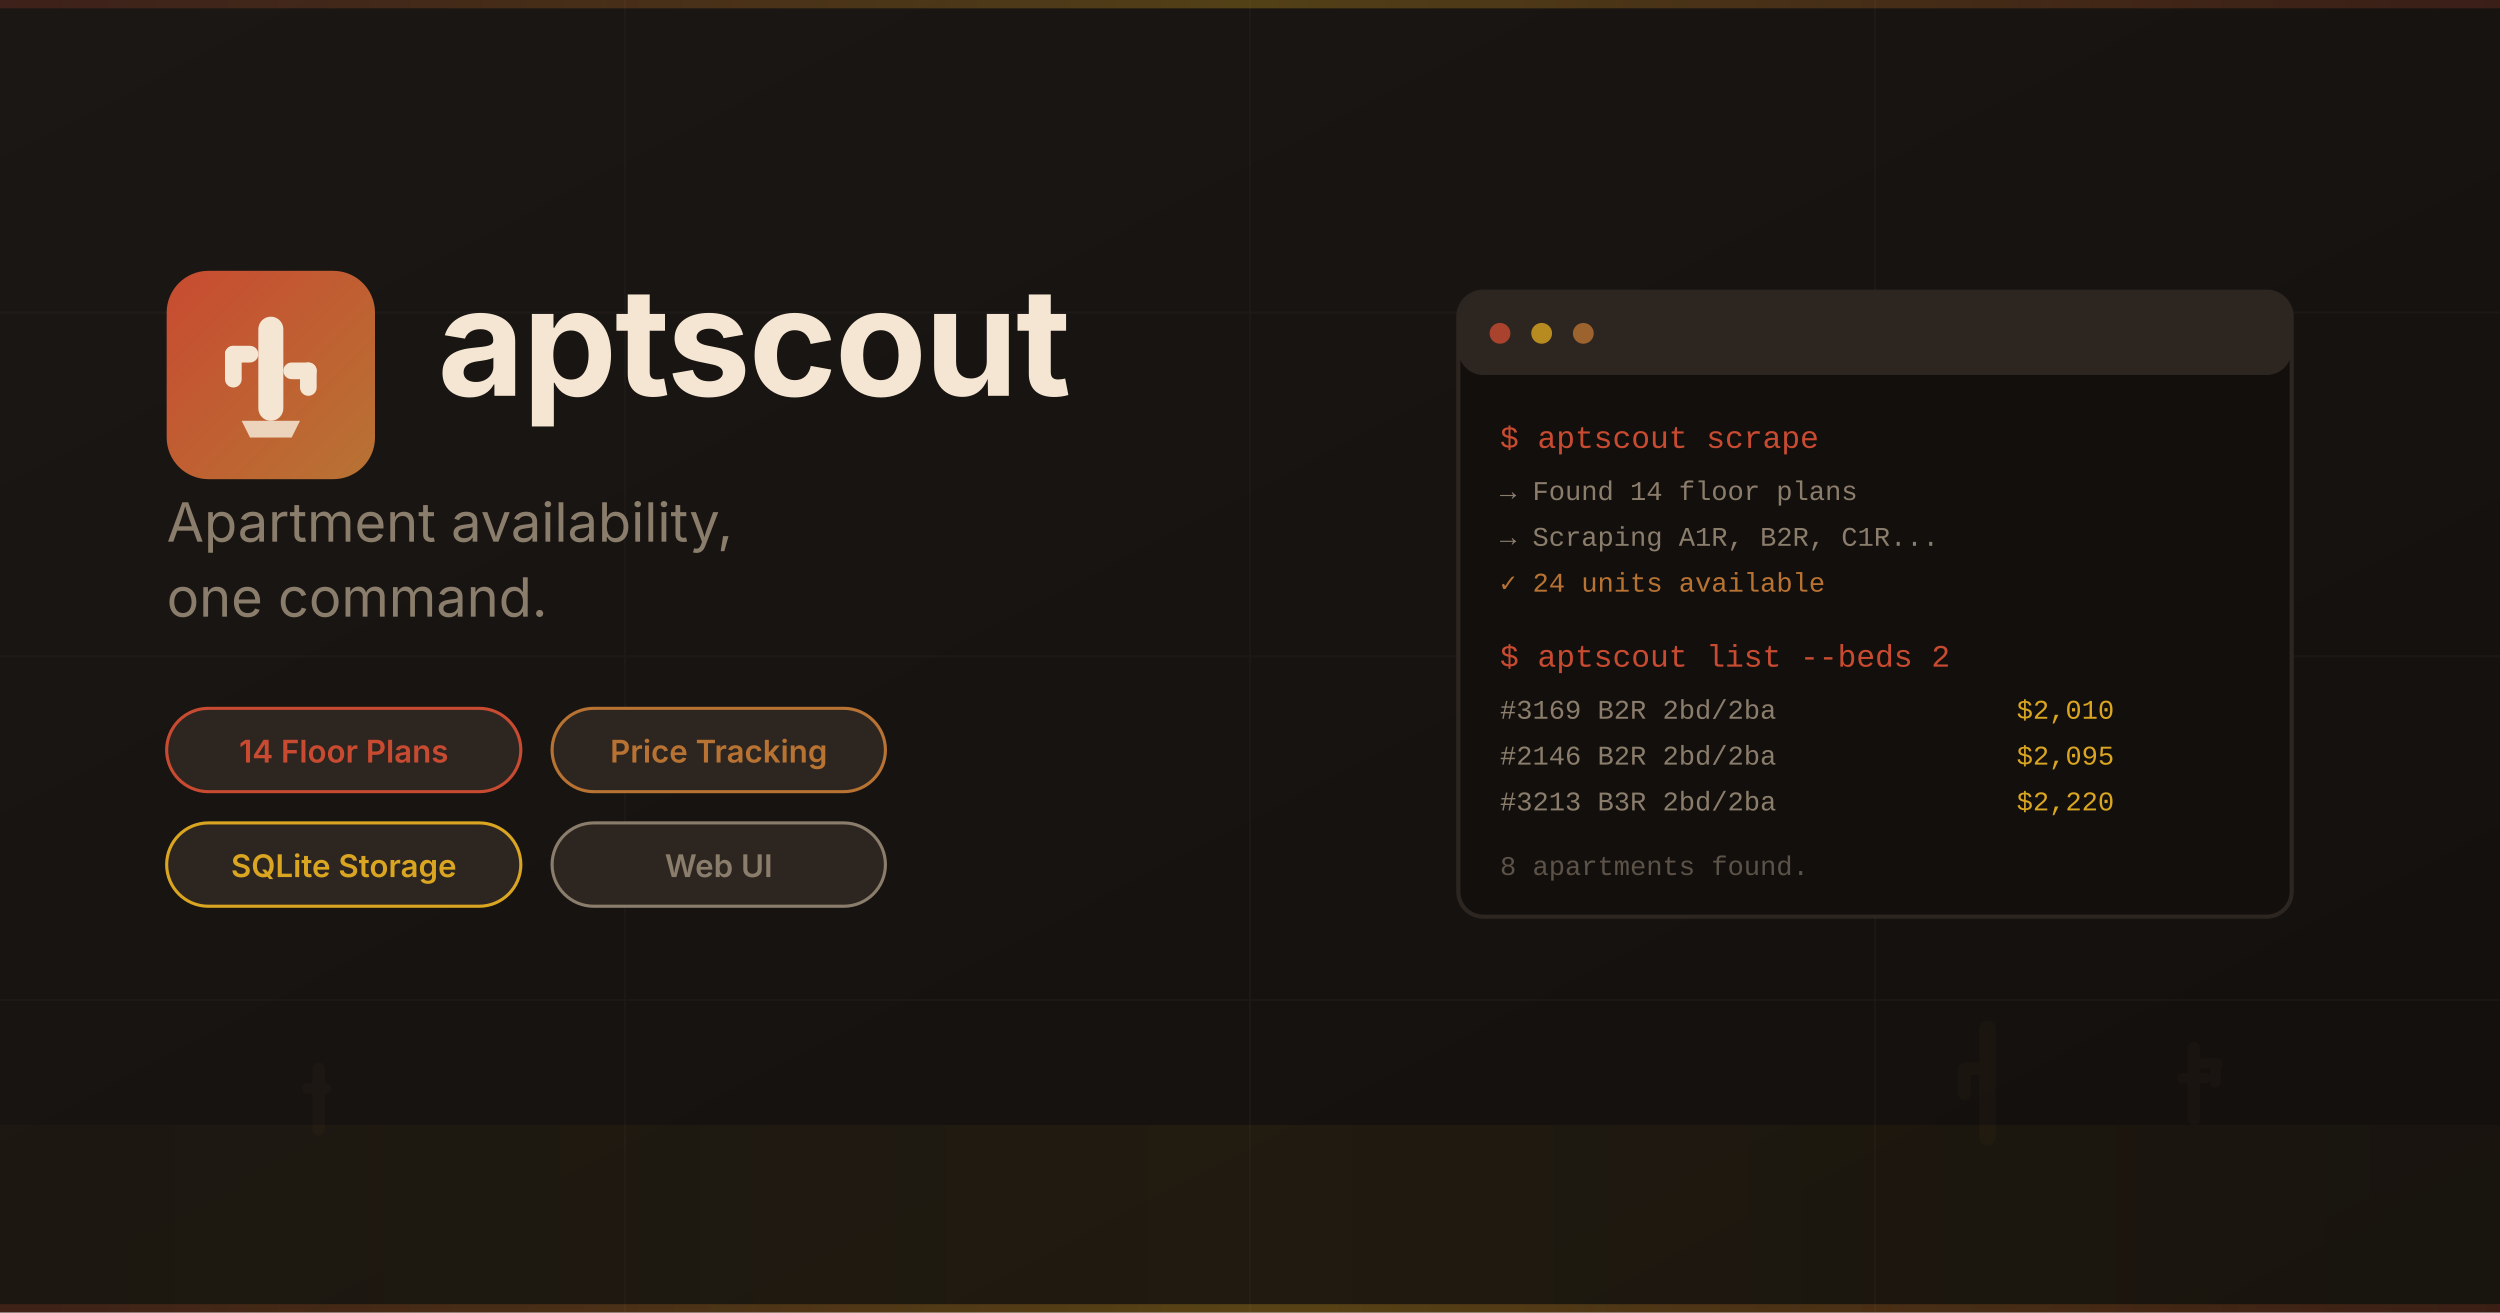
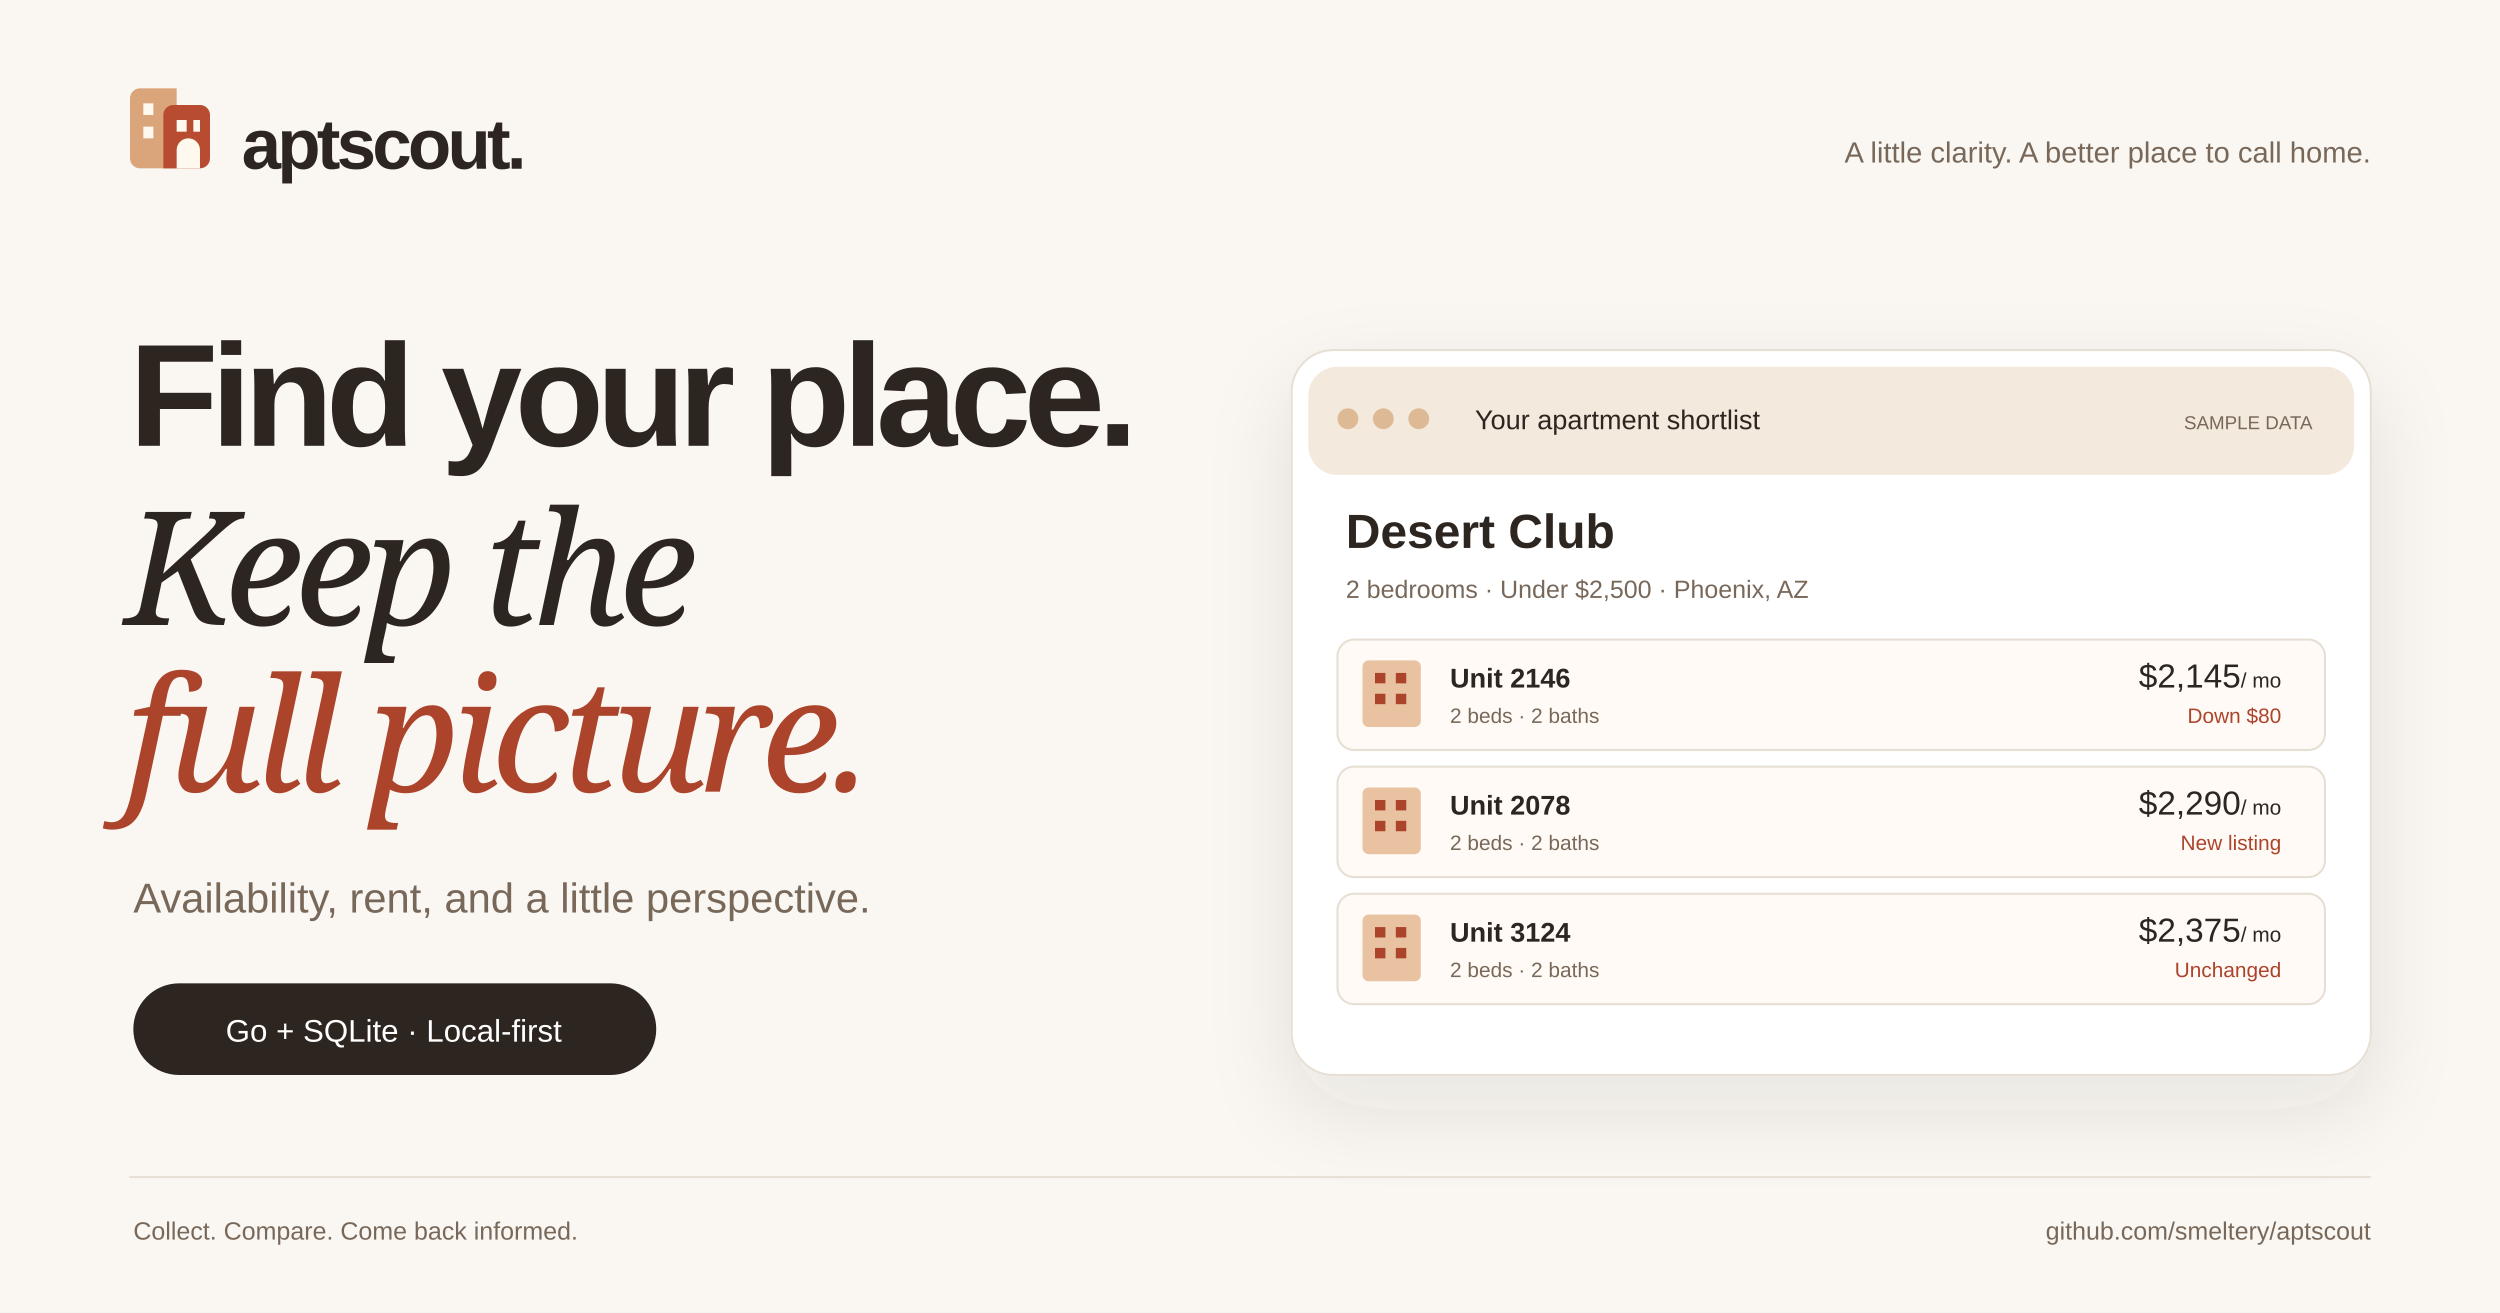
- <svg xmlns="http://www.w3.org/2000/svg" viewBox="0 0 1200 630">
+ <svg xmlns="http://www.w3.org/2000/svg" width="1200" height="630" viewBox="0 0 1200 630">
  <defs>
-     <linearGradient id="bgGradient" x1="0%" y1="0%" x2="100%" y2="100%">
-       <stop offset="0%" style="stop-color:#1a1714;stop-opacity:1" />
-       <stop offset="100%" style="stop-color:#120f0d;stop-opacity:1" />
-     </linearGradient>
-     <linearGradient id="logoGradient" x1="0%" y1="0%" x2="100%" y2="100%">
-       <stop offset="0%" style="stop-color:#C84B31;stop-opacity:1" />
-       <stop offset="100%" style="stop-color:#B87333;stop-opacity:1" />
-     </linearGradient>
-     <linearGradient id="accentGradient" x1="0%" y1="0%" x2="100%" y2="0%">
-       <stop offset="0%" style="stop-color:#C84B31;stop-opacity:0.2" />
-       <stop offset="50%" style="stop-color:#DAA520;stop-opacity:0.3" />
-       <stop offset="100%" style="stop-color:#C84B31;stop-opacity:0.2" />
-     </linearGradient>
-     <linearGradient id="sandGradient" x1="0%" y1="0%" x2="100%" y2="0%">
-       <stop offset="0%" style="stop-color:#DAA520;stop-opacity:0.03" />
-       <stop offset="50%" style="stop-color:#DAA520;stop-opacity:0.06" />
-       <stop offset="100%" style="stop-color:#DAA520;stop-opacity:0.03" />
-     </linearGradient>
+     <filter id="shadow" x="-20%" y="-20%" width="140%" height="160%">
+       <feDropShadow dx="0" dy="16" stdDeviation="20" flood-color="#373d33" flood-opacity=".1" />
+     </filter>
  </defs>
-   <rect width="1200" height="630" fill="url(#bgGradient)" />
-   <rect y="540" width="1200" height="90" fill="url(#sandGradient)" />
-   <g opacity="0.03">
-     <line x1="0" y1="150" x2="1200" y2="150" stroke="#F5E6D3" stroke-width="1" />
-     <line x1="0" y1="315" x2="1200" y2="315" stroke="#F5E6D3" stroke-width="1" />
-     <line x1="0" y1="480" x2="1200" y2="480" stroke="#F5E6D3" stroke-width="1" />
-     <line x1="300" y1="0" x2="300" y2="630" stroke="#F5E6D3" stroke-width="1" />
-     <line x1="600" y1="0" x2="600" y2="630" stroke="#F5E6D3" stroke-width="1" />
-     <line x1="900" y1="0" x2="900" y2="630" stroke="#F5E6D3" stroke-width="1" />
+   <rect width="1200" height="630" fill="#faf7f2" />
+   <g font-family="Arial, Helvetica, sans-serif" fill="#2d2520">
+     <g transform="translate(56 36) scale(.8)">
+       <path d="M8 14a6 6 0 0 1 6-6h22v48H14a6 6 0 0 1-6-6Z" fill="#dba57b" />
+       <path d="M28 24a6 6 0 0 1 6-6h16a6 6 0 0 1 6 6v26a6 6 0 0 1-6 6H28Z" fill="#b74c30" />
+       <path d="M16 17h6v7h-6zm0 14h6v7h-6zm20-4h6v7h-6zm10 0h4v7h-4z" fill="#fff8ef" />
+       <path d="M36 56V45a7 7 0 0 1 14 0v11Z" fill="#fff8ef" />
+     </g>
+     <text x="116" y="81" font-size="34" font-weight="700" letter-spacing="-1.8">aptscout.</text>
+     <text x="1138" y="78" text-anchor="end" font-size="14" fill="#78685a">A little clarity. A better place to call home.</text>
+     <text x="62" y="214" font-size="70" font-weight="600" letter-spacing="-3.5">Find your place.</text>
+     <g font-family="Georgia, serif" font-style="italic" font-size="76" letter-spacing="-3.8">
+       <text x="60" y="300">Keep the</text>
+       <text x="60" y="380" fill="#ac432b">full picture.</text>
+     </g>
+     <text x="64" y="438" font-size="20" fill="#78685a">Availability, rent, and a little perspective.</text>
+     <rect x="64" y="472" width="251" height="44" rx="22" fill="#2d2520" />
+     <text x="189" y="500" text-anchor="middle" fill="white" font-size="15">Go + SQLite · Local-first</text>
+     <g transform="translate(620 168)">
+       <rect width="518" height="348" rx="20" fill="white" stroke="#e7dfd4" filter="url(#shadow)" />
+       <rect x="8" y="8" width="502" height="52" rx="14" fill="#f3e9dc" />
+       <circle cx="27" cy="33" r="5" fill="#deb995" />
+       <circle cx="44" cy="33" r="5" fill="#deb995" />
+       <circle cx="61" cy="33" r="5" fill="#deb995" />
+       <text x="88" y="38" font-size="13">Your apartment shortlist</text>
+       <text x="490" y="38" text-anchor="end" font-size="9" fill="#78685a">SAMPLE DATA</text>
+       <text x="26" y="95" font-size="23" font-weight="600">Desert Club</text>
+       <text x="26" y="119" font-size="12" fill="#78685a">2 bedrooms · Under $2,500 · Phoenix, AZ</text>
+       <rect x="22" y="139" width="474" height="53" rx="8" fill="#fffaf5" stroke="#e7dfd4" />
+       <rect x="34" y="149" width="28" height="32" rx="3" fill="#e9c3a1" />
+       <path d="M40 155h5v5h-5zm10 0h5v5h-5zM40 165h5v5h-5zm10 0h5v5h-5z" fill="#ac432b" />
+       <text x="76" y="162" font-size="13" font-weight="600">Unit 2146</text>
+       <text x="76" y="179" font-size="10" fill="#78685a">2 beds · 2 baths</text>
+       <text x="475" y="162" text-anchor="end" font-size="16">$2,145<tspan font-size="10"> / mo</tspan>
+       </text>
+       <text x="475" y="179" text-anchor="end" font-size="10" fill="#ac432b">Down $80</text>
+       <rect x="22" y="200" width="474" height="53" rx="8" fill="#fffaf5" stroke="#e7dfd4" />
+       <rect x="34" y="210" width="28" height="32" rx="3" fill="#e9c3a1" />
+       <path d="M40 216h5v5h-5zm10 0h5v5h-5zM40 226h5v5h-5zm10 0h5v5h-5z" fill="#ac432b" />
+       <text x="76" y="223" font-size="13" font-weight="600">Unit 2078</text>
+       <text x="76" y="240" font-size="10" fill="#78685a">2 beds · 2 baths</text>
+       <text x="475" y="223" text-anchor="end" font-size="16">$2,290<tspan font-size="10"> / mo</tspan>
+       </text>
+       <text x="475" y="240" text-anchor="end" font-size="10" fill="#ac432b">New listing</text>
+       <rect x="22" y="261" width="474" height="53" rx="8" fill="#fffaf5" stroke="#e7dfd4" />
+       <rect x="34" y="271" width="28" height="32" rx="3" fill="#e9c3a1" />
+       <path d="M40 277h5v5h-5zm10 0h5v5h-5zM40 287h5v5h-5zm10 0h5v5h-5z" fill="#ac432b" />
+       <text x="76" y="284" font-size="13" font-weight="600">Unit 3124</text>
+       <text x="76" y="301" font-size="10" fill="#78685a">2 beds · 2 baths</text>
+       <text x="475" y="284" text-anchor="end" font-size="16">$2,375<tspan font-size="10"> / mo</tspan>
+       </text>
+       <text x="475" y="301" text-anchor="end" font-size="10" fill="#ac432b">Unchanged</text>
+     </g>
+     <path d="M62 565H1138" stroke="#e7dfd4" />
+     <text x="64" y="595" font-size="12" fill="#78685a">Collect. Compare. Come back informed.</text>
+     <text x="1138" y="595" text-anchor="end" font-size="12" fill="#78685a">github.com/smeltery/aptscout</text>
  </g>
-   <rect width="1200" height="4" fill="url(#accentGradient)" />
-   <g transform="translate(80, 130)">
-     <rect width="100" height="100" rx="20" fill="url(#logoGradient)" />
-     <g transform="translate(50, 50)">
-       <rect x="-6" y="-28" width="12" height="50" rx="6" fill="#F5E6D3" />
-       <rect x="-22" y="-14" width="16" height="8" rx="4" fill="#F5E6D3" />
-       <rect x="-22" y="-14" width="8" height="20" rx="4" fill="#F5E6D3" />
-       <rect x="6" y="-6" width="16" height="8" rx="4" fill="#F5E6D3" />
-       <rect x="14" y="-6" width="8" height="16" rx="4" fill="#F5E6D3" />
-       <path d="M -14,22 L 14,22 L 10,30 L -10,30 Z" fill="#F5E6D3" opacity="0.85" />
-     </g>
-   </g>
-   <text x="210" y="190" font-family="-apple-system, BlinkMacSystemFont, 'Segoe UI', sans-serif" font-size="72" font-weight="700" fill="#F5E6D3" letter-spacing="-1">
-     aptscout
-   </text>
-   <text x="80" y="260" font-family="-apple-system, BlinkMacSystemFont, 'Segoe UI', sans-serif" font-size="26" font-weight="400" fill="#8B7D6B" letter-spacing="0">
-     Apartment availability,
-   </text>
-   <text x="80" y="296" font-family="-apple-system, BlinkMacSystemFont, 'Segoe UI', sans-serif" font-size="26" font-weight="400" fill="#8B7D6B" letter-spacing="0">
-     one command.
-   </text>
-   <g transform="translate(80, 340)">
-     <rect x="0" y="0" width="170" height="40" rx="20" fill="#2d2520" stroke="#C84B31" stroke-width="1.5" />
-     <text x="85" y="26" font-family="-apple-system, BlinkMacSystemFont, 'Segoe UI', sans-serif" font-size="15" font-weight="600" fill="#C84B31" text-anchor="middle">
-       14 Floor Plans
-     </text>
-     <rect x="185" y="0" width="160" height="40" rx="20" fill="#2d2520" stroke="#B87333" stroke-width="1.5" />
-     <text x="265" y="26" font-family="-apple-system, BlinkMacSystemFont, 'Segoe UI', sans-serif" font-size="15" font-weight="600" fill="#B87333" text-anchor="middle">
-       Price Tracking
-     </text>
-     <rect x="0" y="55" width="170" height="40" rx="20" fill="#2d2520" stroke="#DAA520" stroke-width="1.5" />
-     <text x="85" y="81" font-family="-apple-system, BlinkMacSystemFont, 'Segoe UI', sans-serif" font-size="15" font-weight="600" fill="#DAA520" text-anchor="middle">
-       SQLite Storage
-     </text>
-     <rect x="185" y="55" width="160" height="40" rx="20" fill="#2d2520" stroke="#8B7D6B" stroke-width="1.5" />
-     <text x="265" y="81" font-family="-apple-system, BlinkMacSystemFont, 'Segoe UI', sans-serif" font-size="15" font-weight="600" fill="#8B7D6B" text-anchor="middle">
-       Web UI
-     </text>
-   </g>
-   <g transform="translate(700, 140)">
-     <rect width="400" height="300" rx="12" fill="#120f0d" stroke="#2d2520" stroke-width="2" />
-     <rect width="400" height="40" rx="12" fill="#2d2520" />
-     <circle cx="20" cy="20" r="5" fill="#C84B31" opacity="0.8" />
-     <circle cx="40" cy="20" r="5" fill="#DAA520" opacity="0.8" />
-     <circle cx="60" cy="20" r="5" fill="#B87333" opacity="0.8" />
-     <text x="20" y="75" font-family="'SF Mono', Monaco, 'Courier New', monospace" font-size="15" fill="#C84B31" font-weight="500">$ aptscout scrape</text>
-     <text x="20" y="100" font-family="'SF Mono', Monaco, 'Courier New', monospace" font-size="13" fill="#8B7D6B">→ Found 14 floor plans</text>
-     <text x="20" y="122" font-family="'SF Mono', Monaco, 'Courier New', monospace" font-size="13" fill="#8B7D6B">→ Scraping A1R, B2R, C1R...</text>
-     <text x="20" y="144" font-family="'SF Mono', Monaco, 'Courier New', monospace" font-size="13" fill="#B87333">✓ 24 units available</text>
-     <text x="20" y="180" font-family="'SF Mono', Monaco, 'Courier New', monospace" font-size="15" fill="#C84B31" font-weight="500">$ aptscout list --beds 2</text>
-     <text x="20" y="205" font-family="'SF Mono', Monaco, 'Courier New', monospace" font-size="13" fill="#8B7D6B">#3169  B2R  2bd/2ba</text>
-     <text x="268" y="205" font-family="'SF Mono', Monaco, 'Courier New', monospace" font-size="13" fill="#DAA520">$2,010</text>
-     <text x="20" y="227" font-family="'SF Mono', Monaco, 'Courier New', monospace" font-size="13" fill="#8B7D6B">#2146  B2R  2bd/2ba</text>
-     <text x="268" y="227" font-family="'SF Mono', Monaco, 'Courier New', monospace" font-size="13" fill="#DAA520">$2,095</text>
-     <text x="20" y="249" font-family="'SF Mono', Monaco, 'Courier New', monospace" font-size="13" fill="#8B7D6B">#3213  B3R  2bd/2ba</text>
-     <text x="268" y="249" font-family="'SF Mono', Monaco, 'Courier New', monospace" font-size="13" fill="#DAA520">$2,220</text>
-     <text x="20" y="280" font-family="'SF Mono', Monaco, 'Courier New', monospace" font-size="13" fill="#5c5248">8 apartments found.</text>
-   </g>
-   <g opacity="0.04">
-     <rect x="950" y="490" width="8" height="60" rx="4" fill="#B87333" />
-     <rect x="940" y="510" width="18" height="6" rx="3" fill="#B87333" />
-     <rect x="940" y="510" width="6" height="18" rx="3" fill="#B87333" />
-     <rect x="1050" y="500" width="6" height="40" rx="3" fill="#B87333" />
-     <rect x="1045" y="515" width="16" height="5" rx="2.5" fill="#B87333" />
-     <rect x="1055" y="508" width="12" height="5" rx="2.5" fill="#B87333" />
-     <rect x="1061" y="508" width="5" height="14" rx="2.5" fill="#B87333" />
-     <rect x="150" y="510" width="6" height="35" rx="3" fill="#B87333" />
-     <rect x="145" y="520" width="14" height="5" rx="2.5" fill="#B87333" />
-   </g>
-   <rect y="626" width="1200" height="4" fill="url(#accentGradient)" />
</svg>
